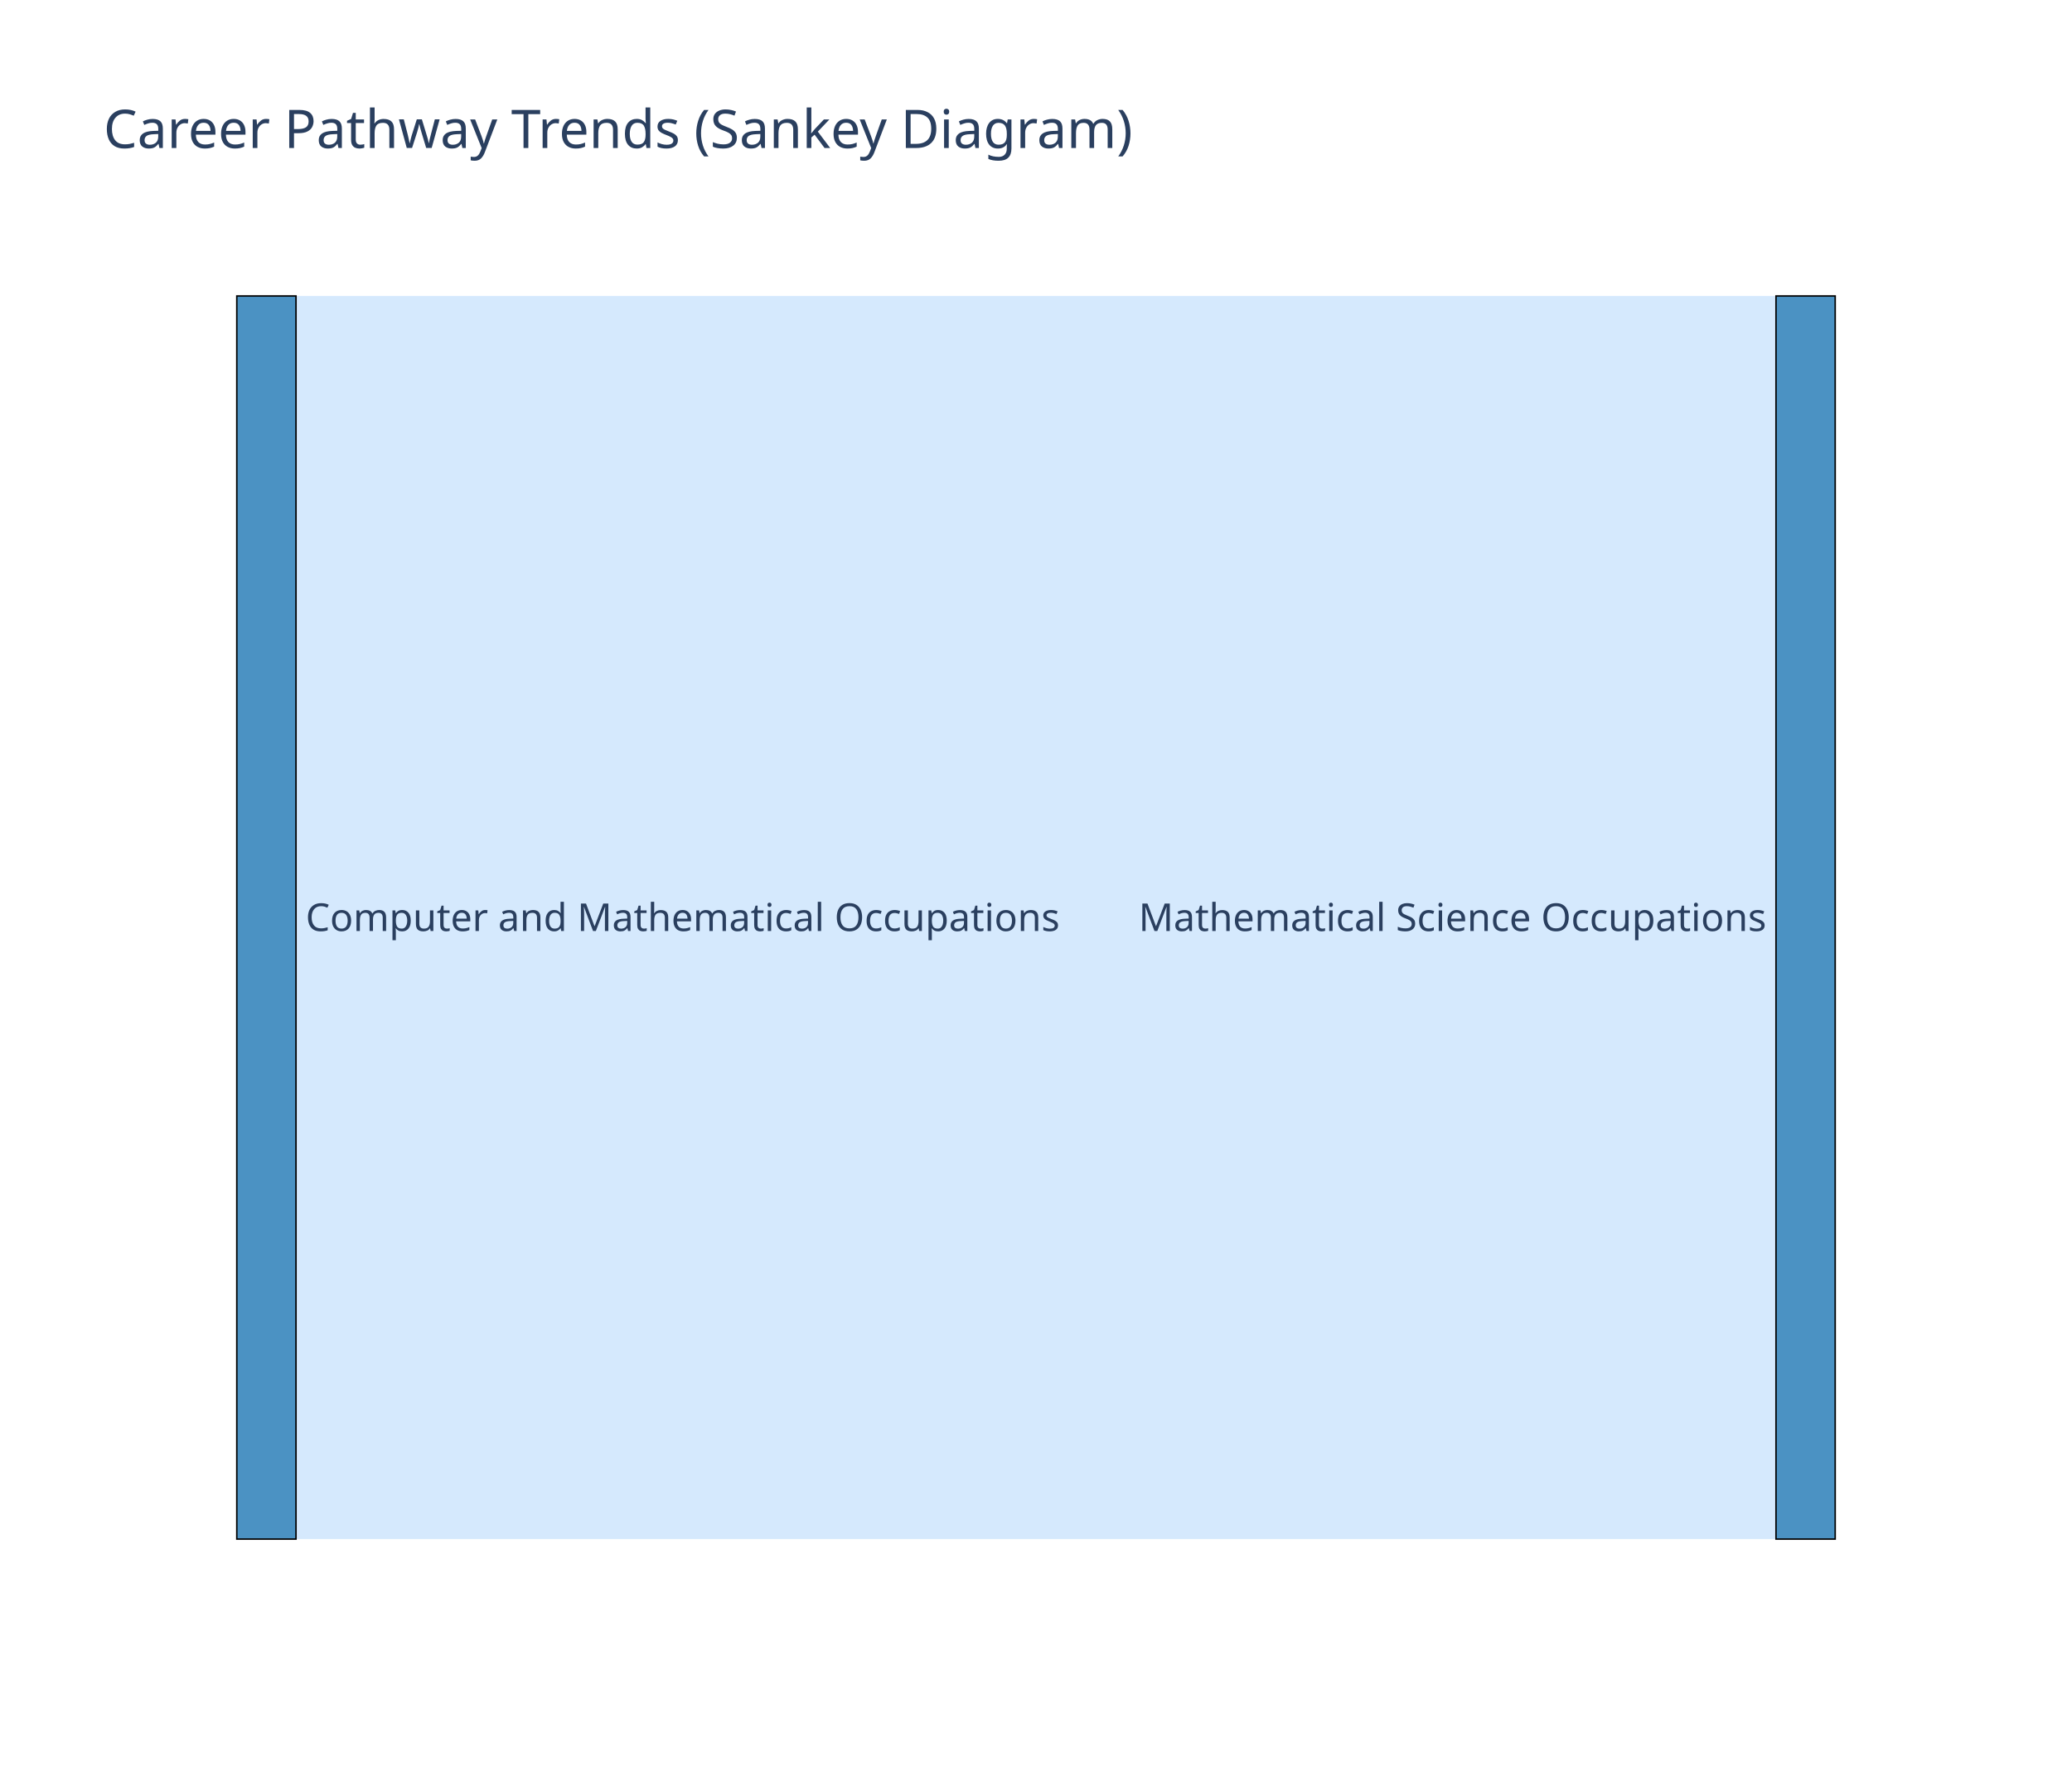
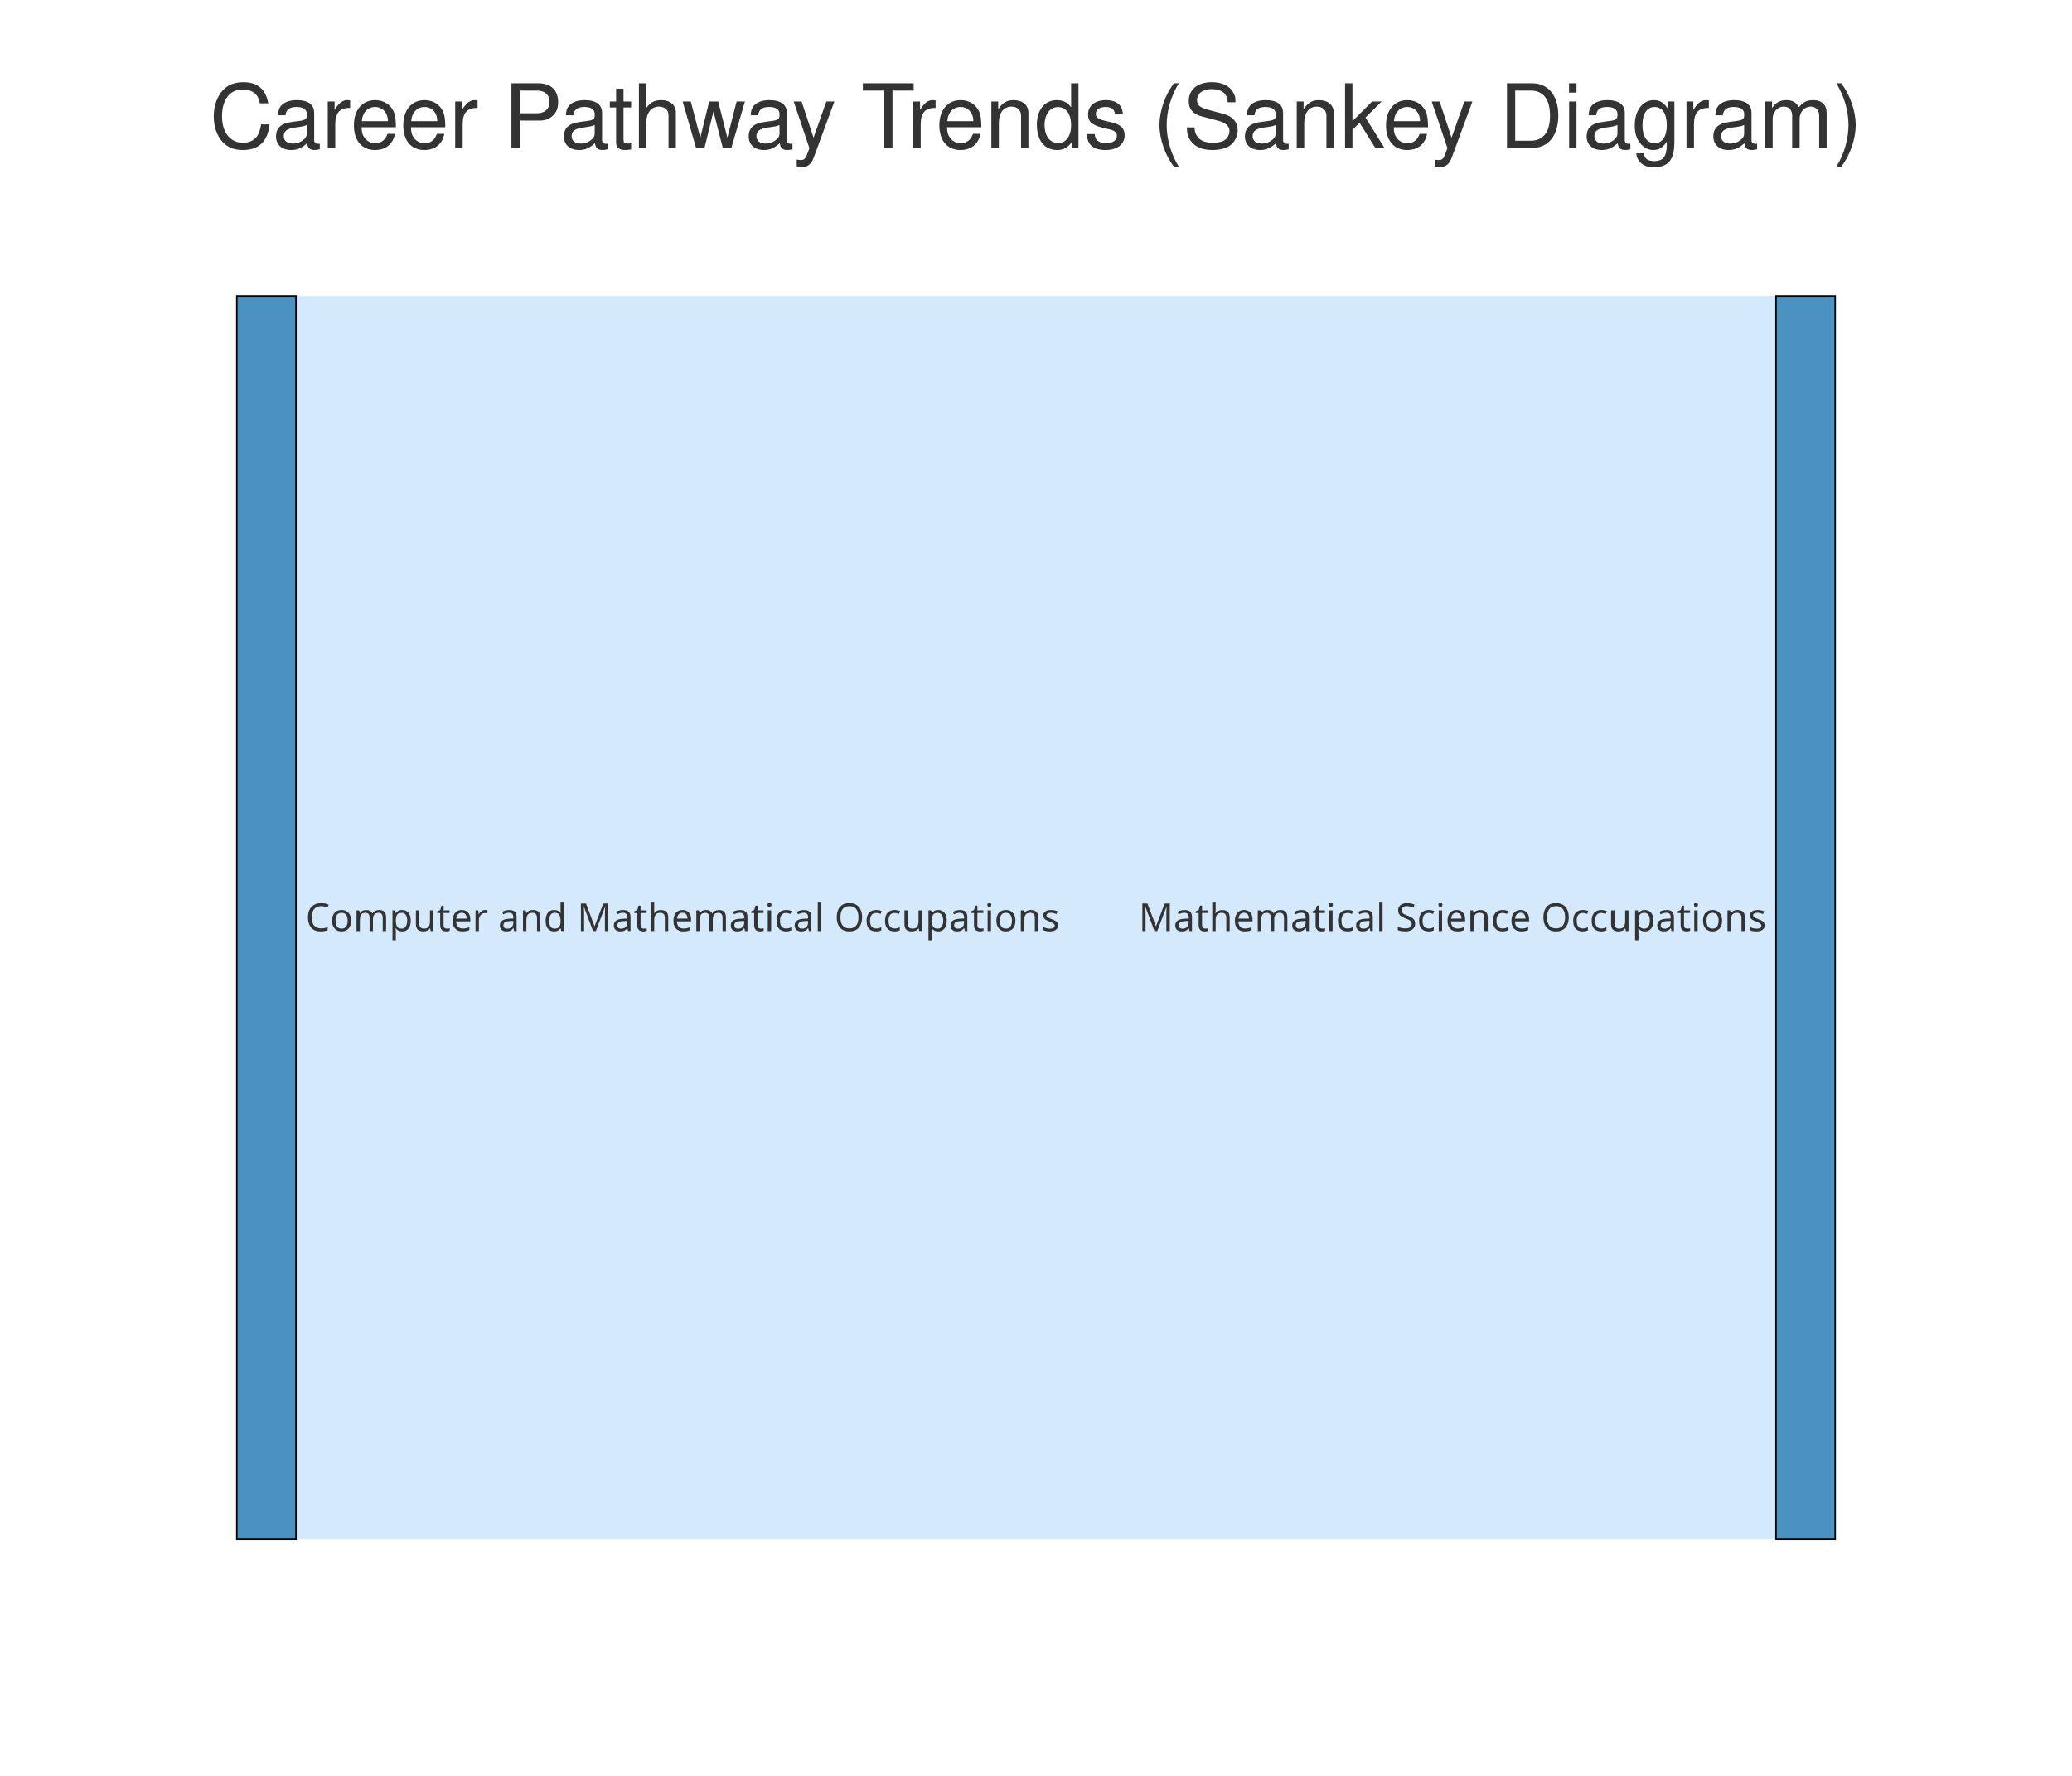
<svg xmlns="http://www.w3.org/2000/svg" class="main-svg" width="700" height="600" style="" viewBox="0 0 700 600">
  <rect x="0" y="0" width="700" height="600" style="fill: rgb(255, 255, 255); fill-opacity: 1;" />
-   <defs id="defs-49e49e">
+   <defs id="defs-47a96e">
    <g class="clips" />
    <g class="gradients" />
    <g class="patterns" />
  </defs>
  <g class="bglayer" />
  <g class="layer-below">
    <g class="imagelayer" />
    <g class="shapelayer" />
  </g>
  <g class="cartesianlayer" />
  <g class="polarlayer" />
  <g class="smithlayer" />
  <g class="ternarylayer" />
  <g class="geolayer" />
  <g class="funnelarealayer" />
  <g class="pielayer" />
  <g class="iciclelayer" />
  <g class="treemaplayer" />
  <g class="sunburstlayer" />
  <g class="glimages" />
  <g class="sankey" transform="translate(80,100)matrix(1 0 0 1 0 0)" style="box-sizing: content-box; position: absolute; left: 0px; shape-rendering: geometricprecision; pointer-events: none;">
    <g class="sankey-links" style="fill: none;">
      <path class="sankey-link" d="M20,0C270,0 270,0 520,0L520,420C270,420 270,420 20,420Z" style="stroke: rgb(68, 68, 68); stroke-opacity: 1; fill: rgb(150, 200, 250); fill-opacity: 0.4; stroke-width: 0; opacity: 1;" />
    </g>
    <g class="sankey-node-set" style="cursor: move;">
      <g class="sankey-node" transform="translate(0.000,0.000)" style="opacity: 1;">
        <rect class="node-rect" width="20" height="420" style="stroke-width: 0.5; stroke: rgb(0, 0, 0); stroke-opacity: 1; fill: rgb(31, 119, 180); fill-opacity: 0.8;" />
-         <text class="node-label" data-notex="1" x="0" y="0" text-anchor="start" transform="translate(23.25,214.55)" style="cursor: default; font-family: Calibri; font-size: 13px; fill: rgb(42, 63, 95); fill-opacity: 1; text-shadow: rgb(255, 255, 255) 1px 1px 1px, rgb(255, 255, 255) -1px -1px 1px, rgb(255, 255, 255) 1px -1px 1px, rgb(255, 255, 255) -1px 1px 1px; white-space: pre;">Computer and Mathematical Occupations</text>
+         <text class="node-label" data-notex="1" x="0" y="0" text-anchor="start" transform="translate(23.25,214.55)" style="cursor: default; font-family: Calibri; font-size: 13px; fill: rgb(51, 51, 51); fill-opacity: 1; text-shadow: rgb(255, 255, 255) 1px 1px 1px, rgb(255, 255, 255) -1px -1px 1px, rgb(255, 255, 255) 1px -1px 1px, rgb(255, 255, 255) -1px 1px 1px; white-space: pre;">Computer and Mathematical Occupations</text>
      </g>
      <g class="sankey-node" transform="translate(520.000,0.000)" style="opacity: 1;">
        <rect class="node-rect" width="20" height="420" style="stroke-width: 0.5; stroke: rgb(0, 0, 0); stroke-opacity: 1; fill: rgb(31, 119, 180); fill-opacity: 0.8;" />
-         <text class="node-label" data-notex="1" x="0" y="0" text-anchor="end" transform="translate(-3.25,214.55)" style="cursor: default; font-family: Calibri; font-size: 13px; fill: rgb(42, 63, 95); fill-opacity: 1; text-shadow: rgb(255, 255, 255) 1px 1px 1px, rgb(255, 255, 255) -1px -1px 1px, rgb(255, 255, 255) 1px -1px 1px, rgb(255, 255, 255) -1px 1px 1px; white-space: pre;">Mathematical Science Occupations</text>
+         <text class="node-label" data-notex="1" x="0" y="0" text-anchor="end" transform="translate(-3.25,214.55)" style="cursor: default; font-family: Calibri; font-size: 13px; fill: rgb(51, 51, 51); fill-opacity: 1; text-shadow: rgb(255, 255, 255) 1px 1px 1px, rgb(255, 255, 255) -1px -1px 1px, rgb(255, 255, 255) 1px -1px 1px, rgb(255, 255, 255) -1px 1px 1px; white-space: pre;">Mathematical Science Occupations</text>
      </g>
    </g>
  </g>
-   <defs id="topdefs-49e49e">
+   <defs id="topdefs-47a96e">
    <g class="clips" />
  </defs>
  <g class="layer-above">
    <g class="imagelayer" />
    <g class="shapelayer" />
  </g>
  <g class="infolayer">
    <g class="g-gtitle">
-       <text class="gtitle" x="35" y="50" text-anchor="start" dy="0em" style="opacity: 1; font-family: Calibri; font-size: 18px; fill: rgb(42, 63, 95); fill-opacity: 1; white-space: pre;">Career Pathway Trends (Sankey Diagram)</text>
+       <text class="gtitle" x="350" y="50" text-anchor="middle" dy="0em" style="opacity: 1; font-family: HelveticaNeue-CondensedBold, Helvetica, sans-serif; font-size: 30px; fill: rgb(51, 51, 51); fill-opacity: 1; white-space: pre;">Career Pathway Trends (Sankey Diagram)</text>
    </g>
    <g class="first-render" />
  </g>
</svg>
